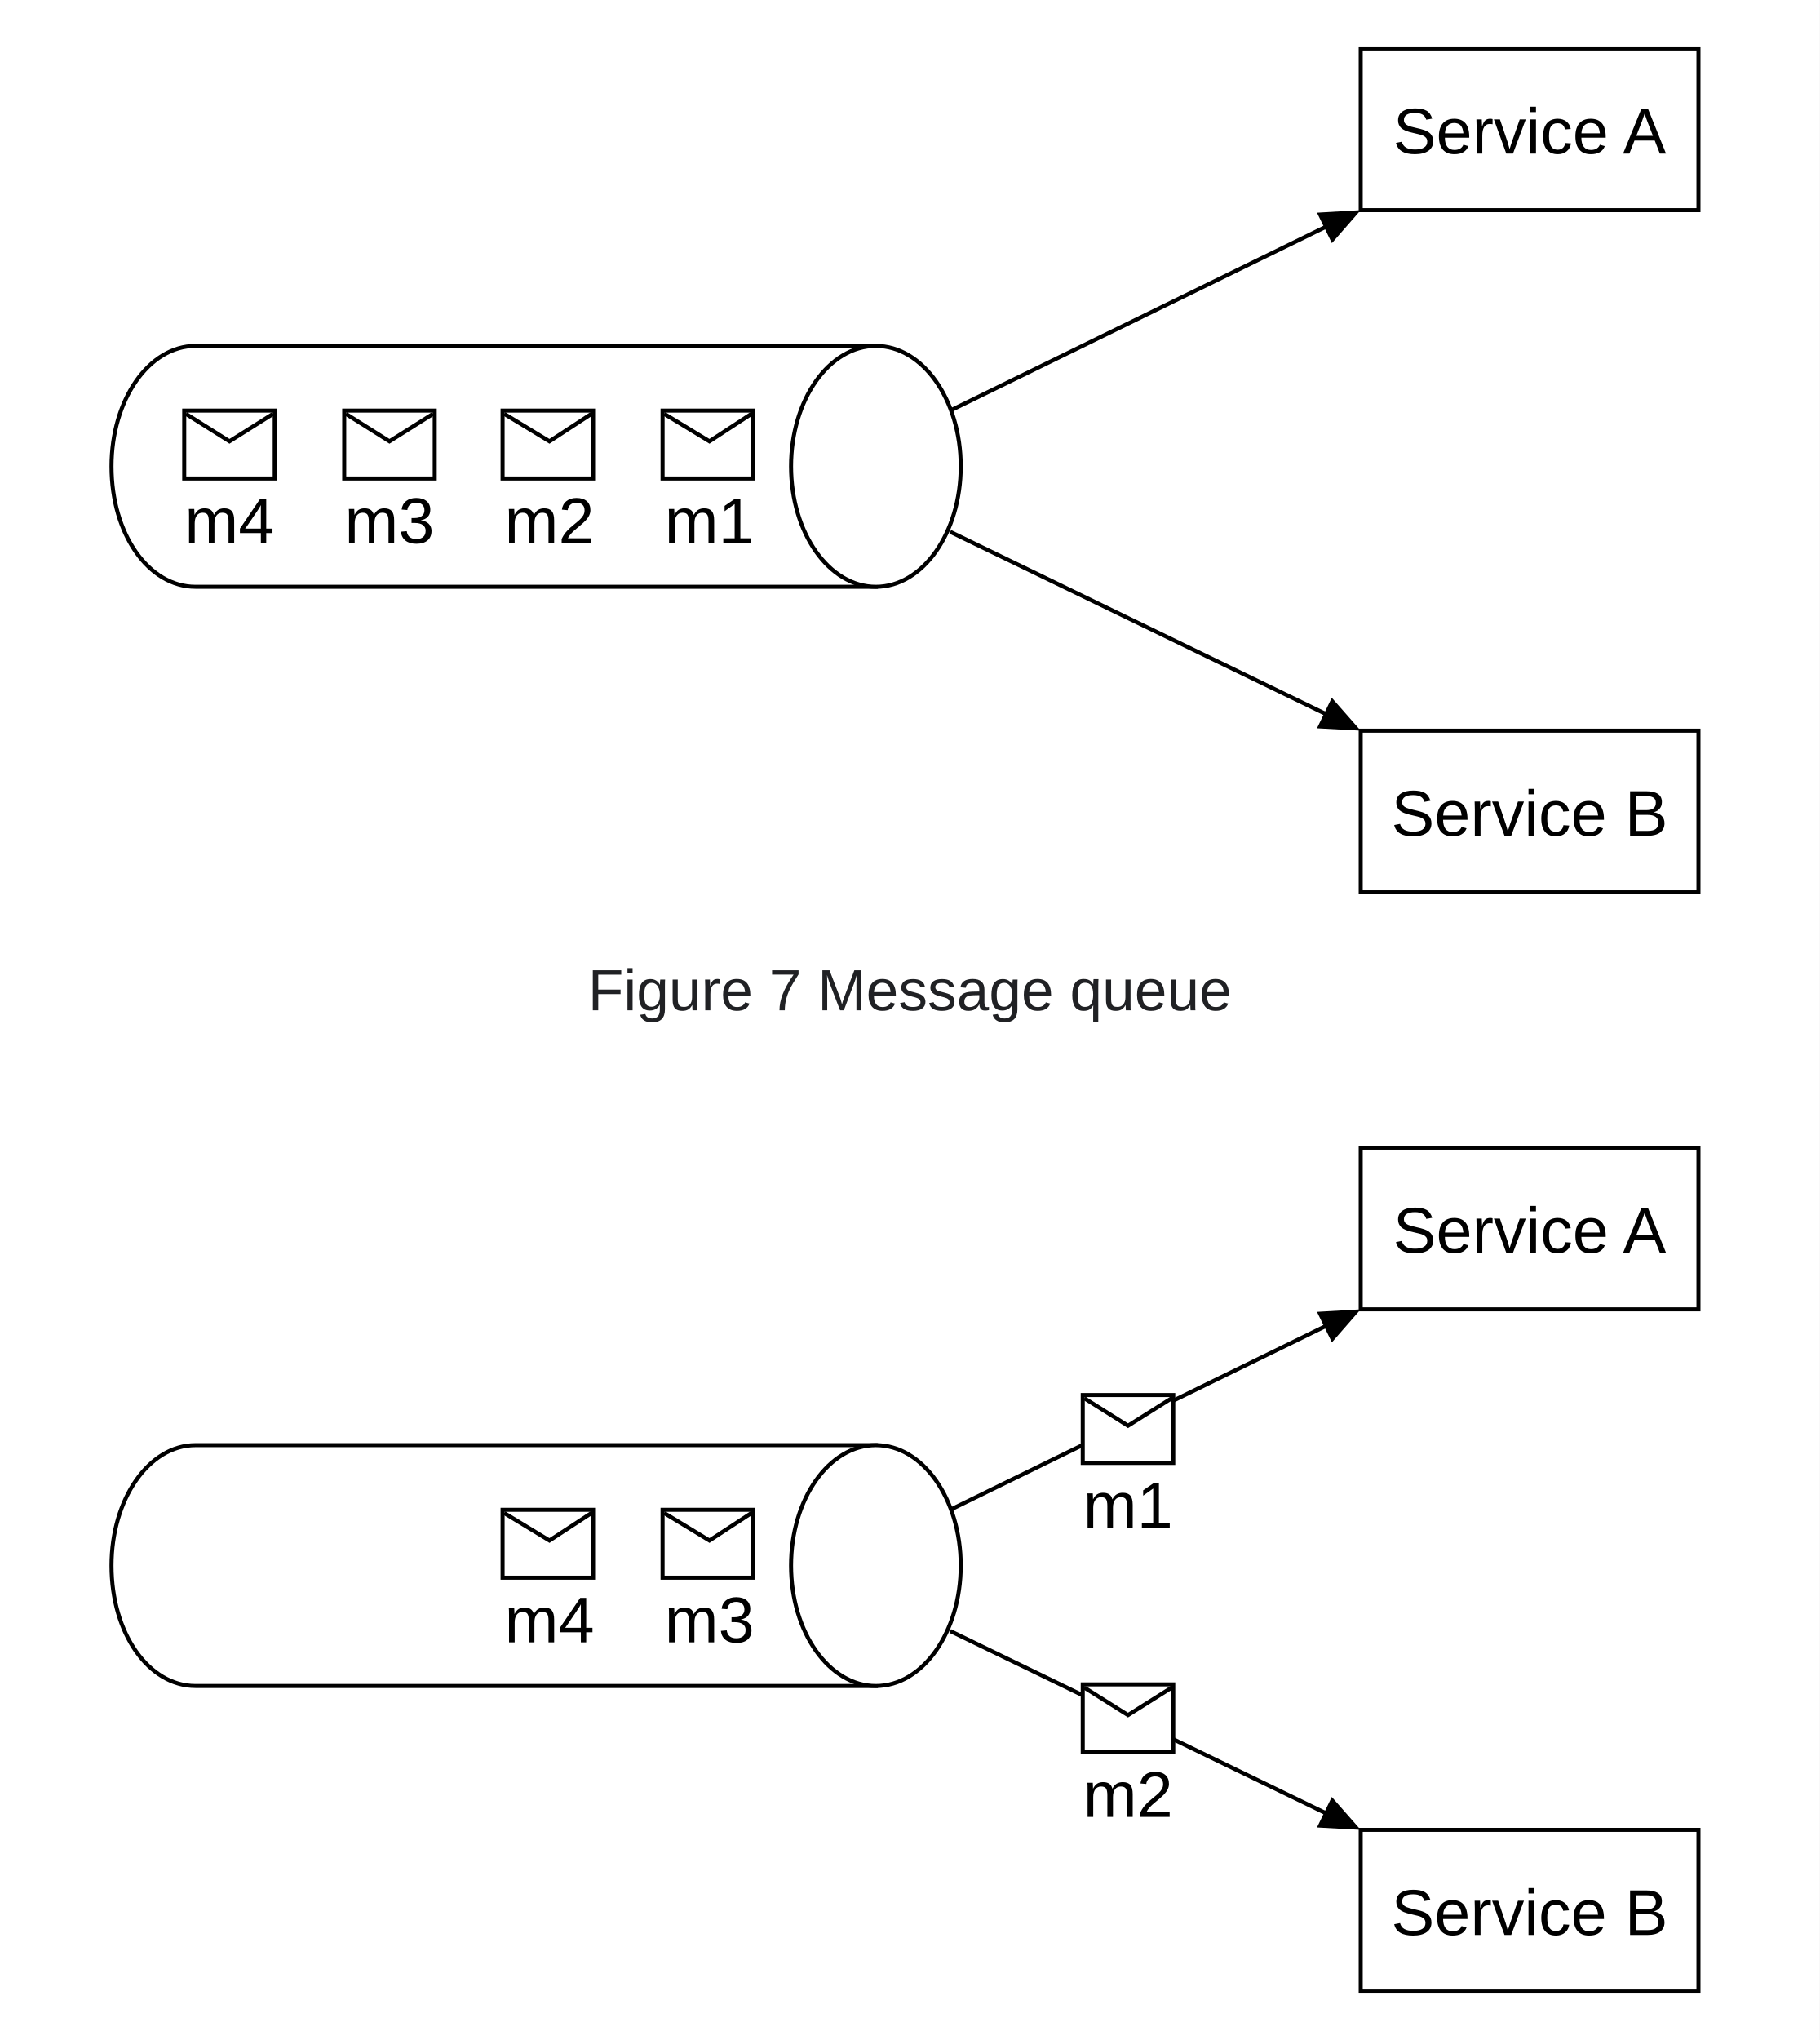
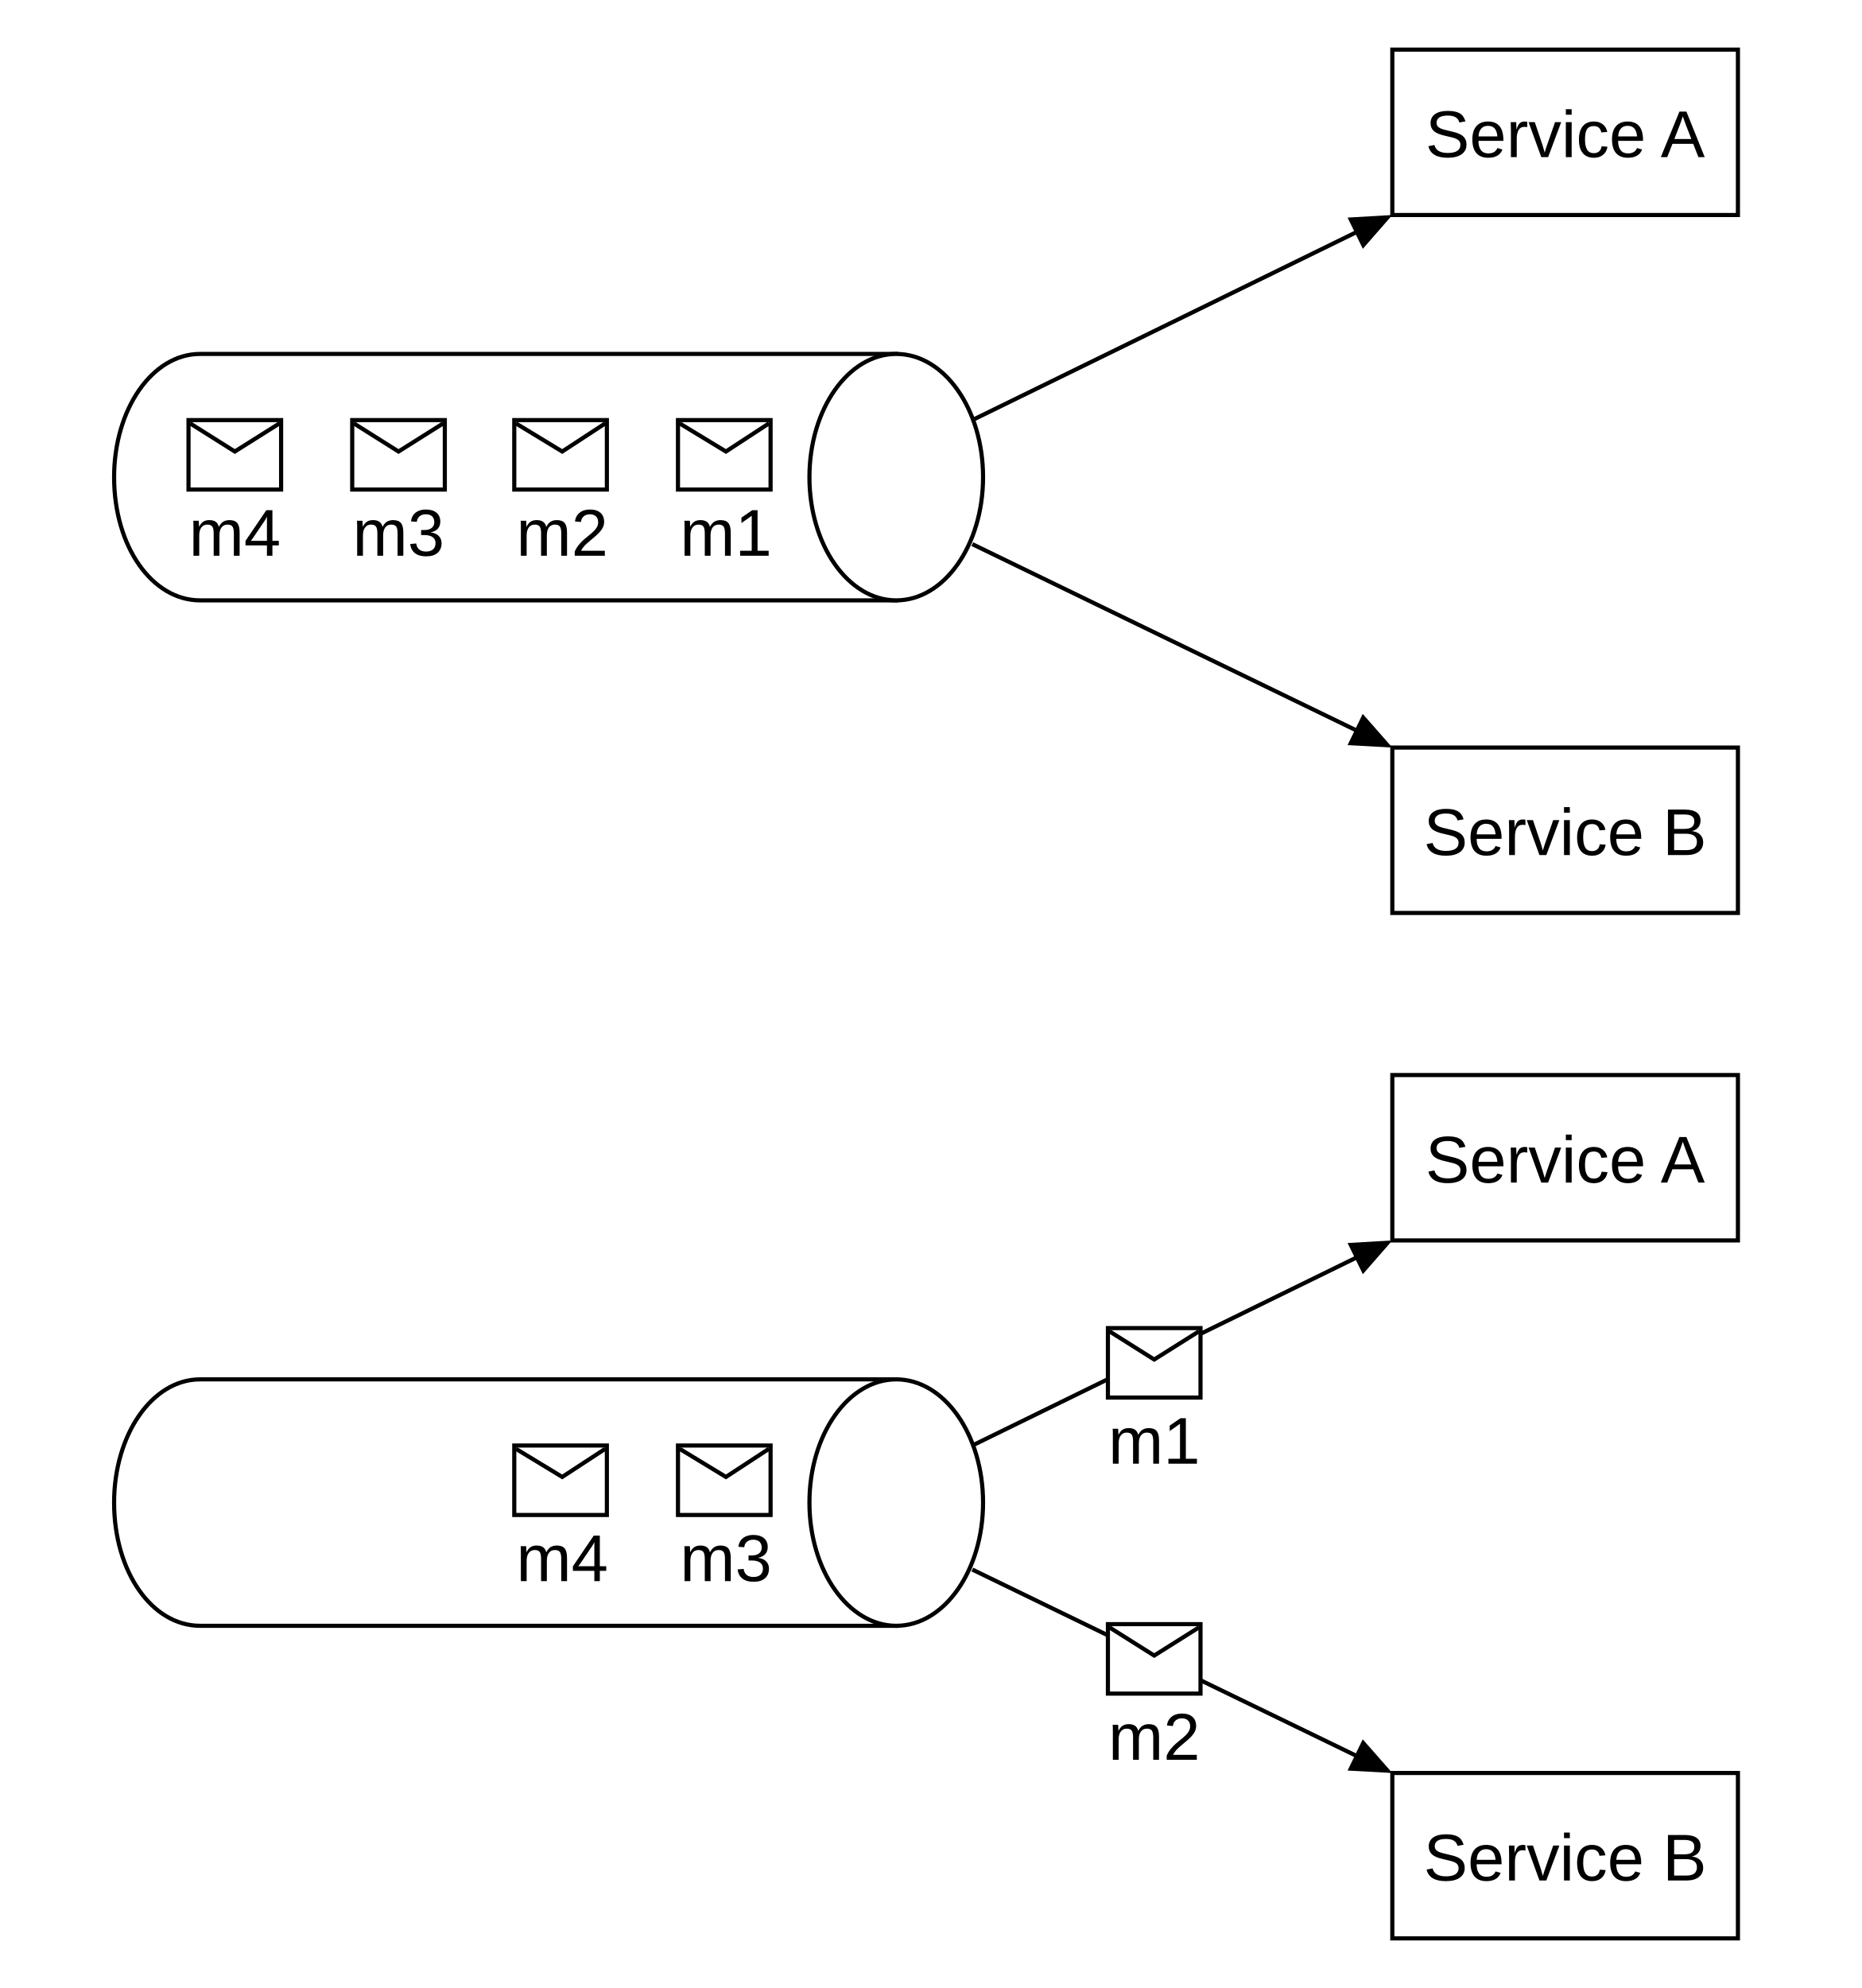
- <svg xmlns="http://www.w3.org/2000/svg" width="1126" height="1262" viewBox="0 0 1126 1262" role="img" aria-labelledby="title desc">
+ <svg xmlns="http://www.w3.org/2000/svg" width="1126" height="1202" viewBox="0 0 1126 1202" role="img" aria-labelledby="title desc">
  <defs>
    <style>
      text{font-family:Arial,Helvetica,"Liberation Sans",sans-serif;fill:#000;font-weight:400}
      .outline{fill:#fff;stroke:#000;stroke-width:2.5}
      .line{fill:none;stroke:#000;stroke-width:2.5}
      .arrow-head{fill:#000}
      .service-label{font-size:40px;text-anchor:middle}
      .message-label{font-size:40px;text-anchor:middle}
-       .caption{font-size:36px;text-anchor:middle;fill:#202124}
    </style>
    <path id="delivery-arrowhead-shape" d="M0 0 L-25 -10.5 L-25 10.5 Z" />
  </defs>
  <rect width="1126" height="1262" fill="#fff" />
  <g id="queue-before-delivery">
    <g id="before-delivery-connectors">
      <path id="before-to-service-a-shaft" class="line" data-connector="true" d="M588 254 L820 140.5" />
      <use id="before-to-service-a-head" class="arrow-head" href="#delivery-arrowhead-shape" transform="translate(842 130) rotate(-26.1)" />
      <path id="before-to-service-b-shaft" class="line" data-connector="true" d="M588 329 L820 441.5" />
      <use id="before-to-service-b-head" class="arrow-head" href="#delivery-arrowhead-shape" transform="translate(842 452) rotate(25.9)" />
    </g>
    <g id="before-message-queue">
      <path class="outline" d="M542 214 H121 C92 214 69 247.5 69 288.5 C69 330.5 92 363 121 363 H542 Z" />
      <ellipse class="outline" cx="542" cy="288.5" rx="52.5" ry="74.5" />
      <g id="before-message-m4">
        <rect class="outline" x="114" y="254" width="56" height="42" />
        <path class="line" d="M115 256 L142 273 L169 256" />
        <text class="message-label" x="142" y="336">m4</text>
      </g>
      <g id="before-message-m3">
        <rect class="outline" x="213" y="254" width="56" height="42" />
        <path class="line" d="M214 256 L241 273 L268 256" />
        <text class="message-label" x="241" y="336">m3</text>
      </g>
      <g id="before-message-m2">
        <rect class="outline" x="311" y="254" width="56" height="42" />
        <path class="line" d="M312 256 L340 273 L366 256" />
        <text class="message-label" x="340" y="336">m2</text>
      </g>
      <g id="before-message-m1">
        <rect class="outline" x="410" y="254" width="56" height="42" />
        <path class="line" d="M411 256 L439 273 L465 256" />
        <text class="message-label" x="439" y="336">m1</text>
      </g>
    </g>
    <g id="before-receivers">
      <rect class="outline" x="842" y="30" width="209" height="100" />
      <text class="service-label" x="946.5" y="95">Service A</text>
      <rect class="outline" x="842" y="452" width="209" height="100" />
      <text class="service-label" x="946.5" y="517">Service B</text>
    </g>
  </g>
-   <text id="figure-caption" class="caption" x="563" y="625">Figure 7 Message queue</text>
-   <g id="queue-during-delivery">
+   <g id="queue-during-delivery" transform="translate(0 -60)">
    <g id="during-delivery-connectors">
      <path id="message-m1-delivery-shaft" class="line" data-connector="true" d="M588 934 L820 820.5" />
      <use id="message-m1-delivery-head" class="arrow-head" href="#delivery-arrowhead-shape" transform="translate(842 810) rotate(-26.1)" />
      <path id="message-m2-delivery-shaft" class="line" data-connector="true" d="M588 1009 L820 1121.5" />
      <use id="message-m2-delivery-head" class="arrow-head" href="#delivery-arrowhead-shape" transform="translate(842 1132) rotate(25.9)" />
    </g>
    <g id="during-message-queue">
      <path class="outline" d="M542 894 H121 C92 894 69 927.5 69 968.5 C69 1010.5 92 1043 121 1043 H542 Z" />
      <ellipse class="outline" cx="542" cy="968.5" rx="52.5" ry="74.5" />
      <g id="during-message-m4">
        <rect class="outline" x="311" y="934" width="56" height="42" />
        <path class="line" d="M312 936 L340 953 L366 936" />
        <text class="message-label" x="340" y="1016">m4</text>
      </g>
      <g id="during-message-m3">
        <rect class="outline" x="410" y="934" width="56" height="42" />
        <path class="line" d="M411 936 L439 953 L465 936" />
        <text class="message-label" x="439" y="1016">m3</text>
      </g>
    </g>
    <g id="delivered-message-m1">
      <rect class="outline" x="670" y="863" width="56" height="42" />
      <path class="line" d="M671 865 L698 882 L725 865" />
      <text class="message-label" x="698" y="945">m1</text>
    </g>
    <g id="delivered-message-m2">
      <rect class="outline" x="670" y="1042" width="56" height="42" />
      <path class="line" d="M671 1044 L698 1061 L725 1044" />
      <text class="message-label" x="698" y="1124">m2</text>
    </g>
    <g id="during-receivers">
      <rect class="outline" x="842" y="710" width="209" height="100" />
      <text class="service-label" x="946.5" y="775">Service A</text>
      <rect class="outline" x="842" y="1132" width="209" height="100" />
      <text class="service-label" x="946.5" y="1197">Service B</text>
    </g>
  </g>
</svg>
